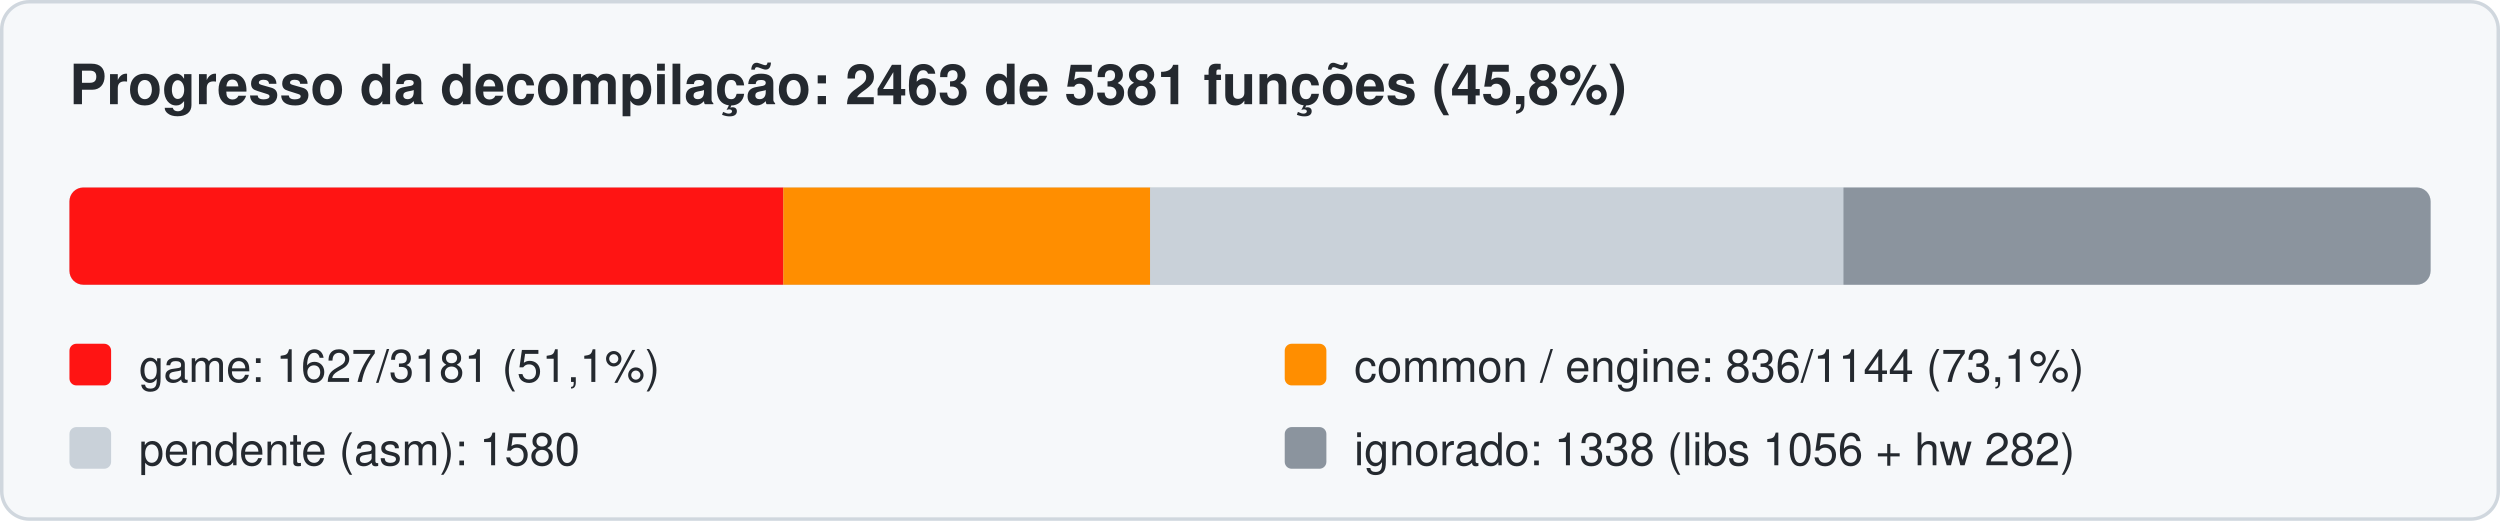
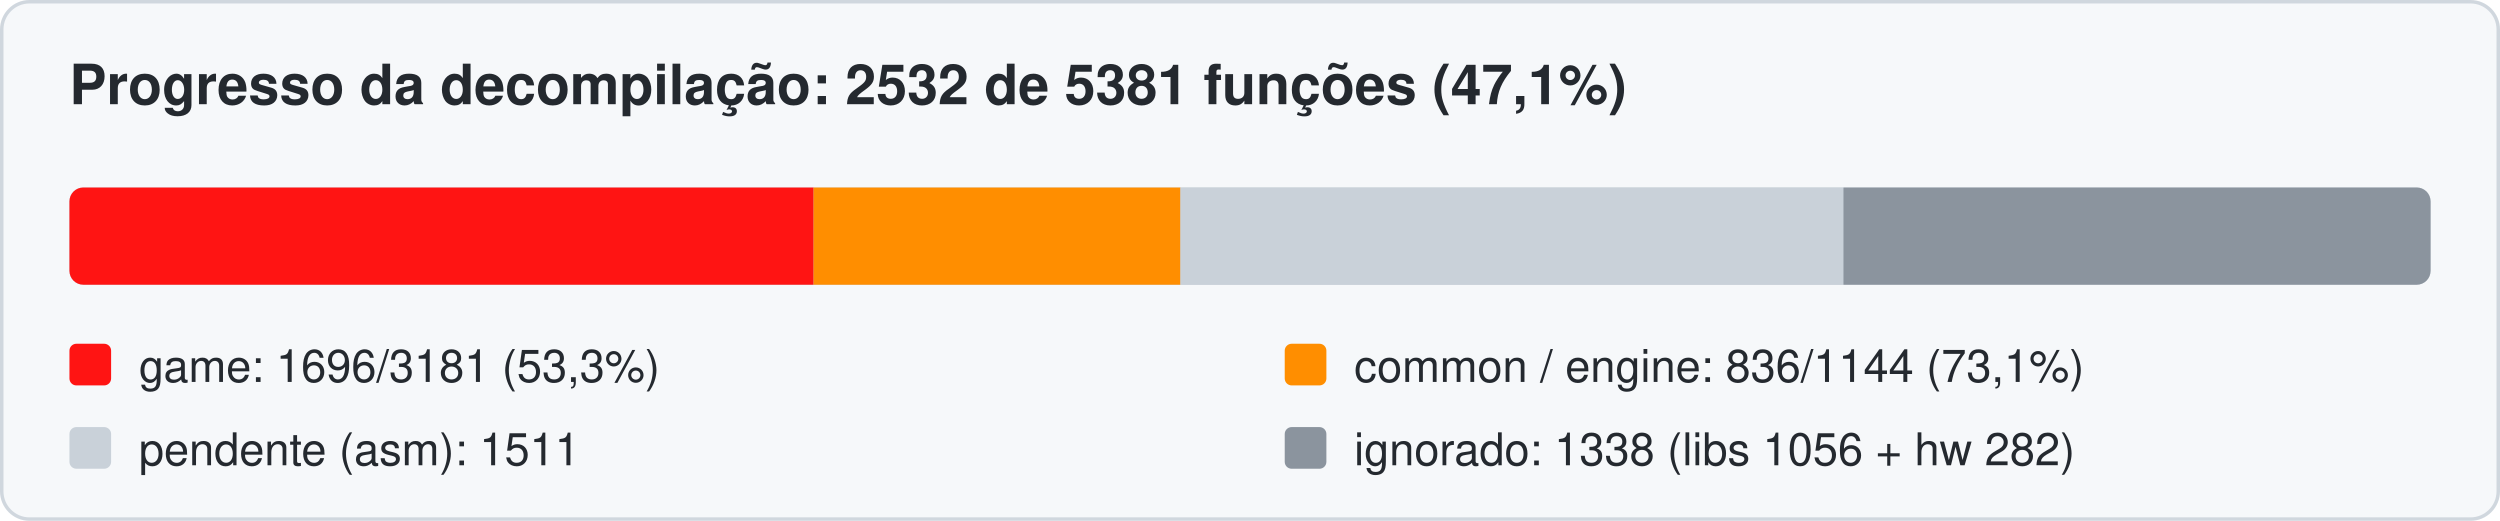
- <svg xmlns="http://www.w3.org/2000/svg" width="720" height="150" viewBox="0 0 720 150" role="img" aria-label="War of the Monsters: 2463 de 5381 funcoes decompiladas (45,8%), 1338 ignoradas">
+ <svg xmlns="http://www.w3.org/2000/svg" width="720" height="150" viewBox="0 0 720 150" role="img" aria-label="War of the Monsters: 2532 de 5381 funcoes decompiladas (47,1%), 1338 ignoradas">
  <rect x="0.5" y="0.5" width="719" height="149" rx="8" fill="#f6f8fa" stroke="#d0d7de" />
  <g font-family="-apple-system, 'Segoe UI', Helvetica, Arial, sans-serif">
-     <text x="20" y="30" font-size="16" font-weight="600" fill="#24292f">Progresso da decompilação: 2463 de 5381 funções (45,8%)</text>
+     <text x="20" y="30" font-size="16" font-weight="600" fill="#24292f">Progresso da decompilação: 2532 de 5381 funções (47,1%)</text>
    <rect x="20" y="54" width="680" height="28" rx="4" fill="#c9d1d9" />
    <clipPath id="r">
      <rect x="20" y="54" width="680" height="28" rx="4" />
    </clipPath>
    <g clip-path="url(#r)">
-       <rect x="20.00" y="54" width="205.60" height="28" fill="#ff1413" />
-       <rect x="225.60" y="54" width="105.65" height="28" fill="#ff8e00" />
-       <rect x="331.25" y="54" width="199.67" height="28" fill="#c9d1d9" />
+       <rect x="20.00" y="54" width="214.32" height="28" fill="#ff1413" />
+       <rect x="234.32" y="54" width="105.65" height="28" fill="#ff8e00" />
+       <rect x="339.97" y="54" width="190.95" height="28" fill="#c9d1d9" />
      <rect x="530.92" y="54" width="169.08" height="28" fill="#8b949e" />
    </g>
    <rect x="20" y="99" width="12" height="12" rx="2" fill="#ff1413" />
-     <text x="40" y="110" font-size="13" fill="#24292f">game: 1627/3181 (51,1%)</text>
+     <text x="40" y="110" font-size="13" fill="#24292f">game: 1696/3181 (53,3%)</text>
    <rect x="370" y="99" width="12" height="12" rx="2" fill="#ff8e00" />
    <text x="390" y="110" font-size="13" fill="#24292f">common / engine: 836/1144 (73,1%)</text>
    <rect x="20" y="123" width="12" height="12" rx="2" fill="#c9d1d9" />
-     <text x="40" y="134" font-size="13" fill="#24292f">pendente (asm): 1580</text>
+     <text x="40" y="134" font-size="13" fill="#24292f">pendente (asm): 1511</text>
    <rect x="370" y="123" width="12" height="12" rx="2" fill="#8b949e" />
    <text x="390" y="134" font-size="13" fill="#24292f">ignorado: 1338 (libs 1056 + hw 282)</text>
  </g>
</svg>
